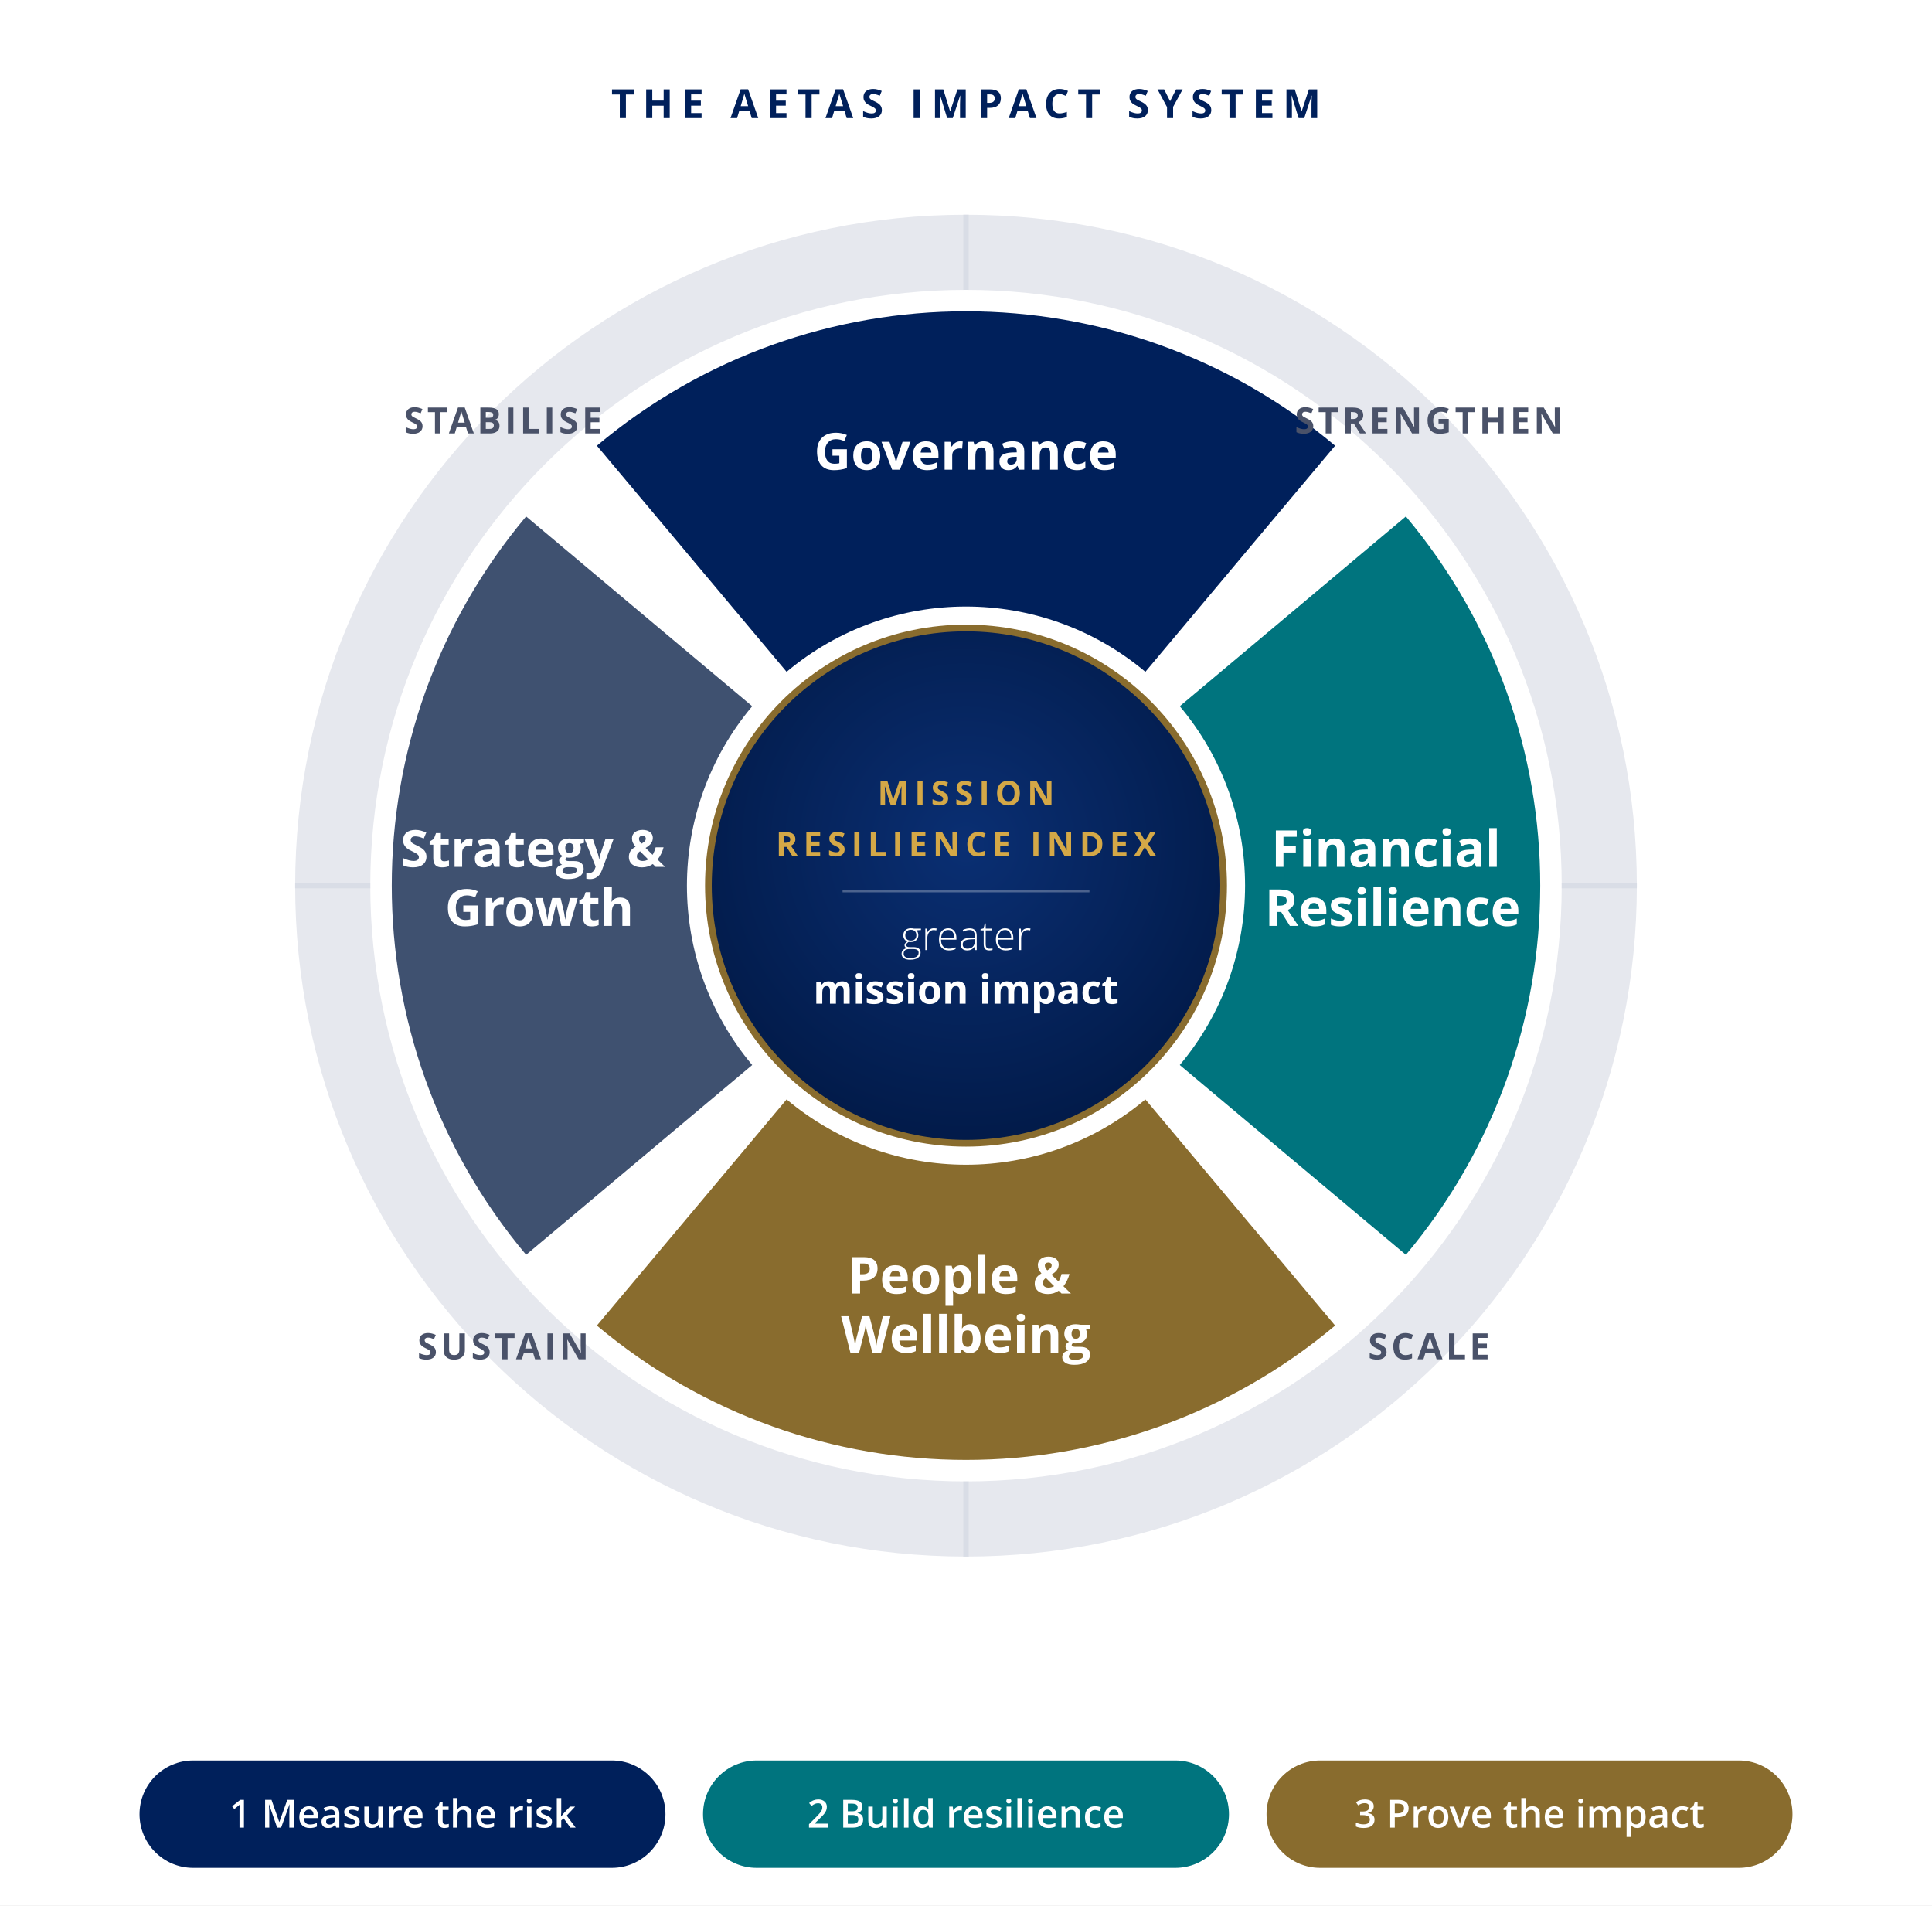
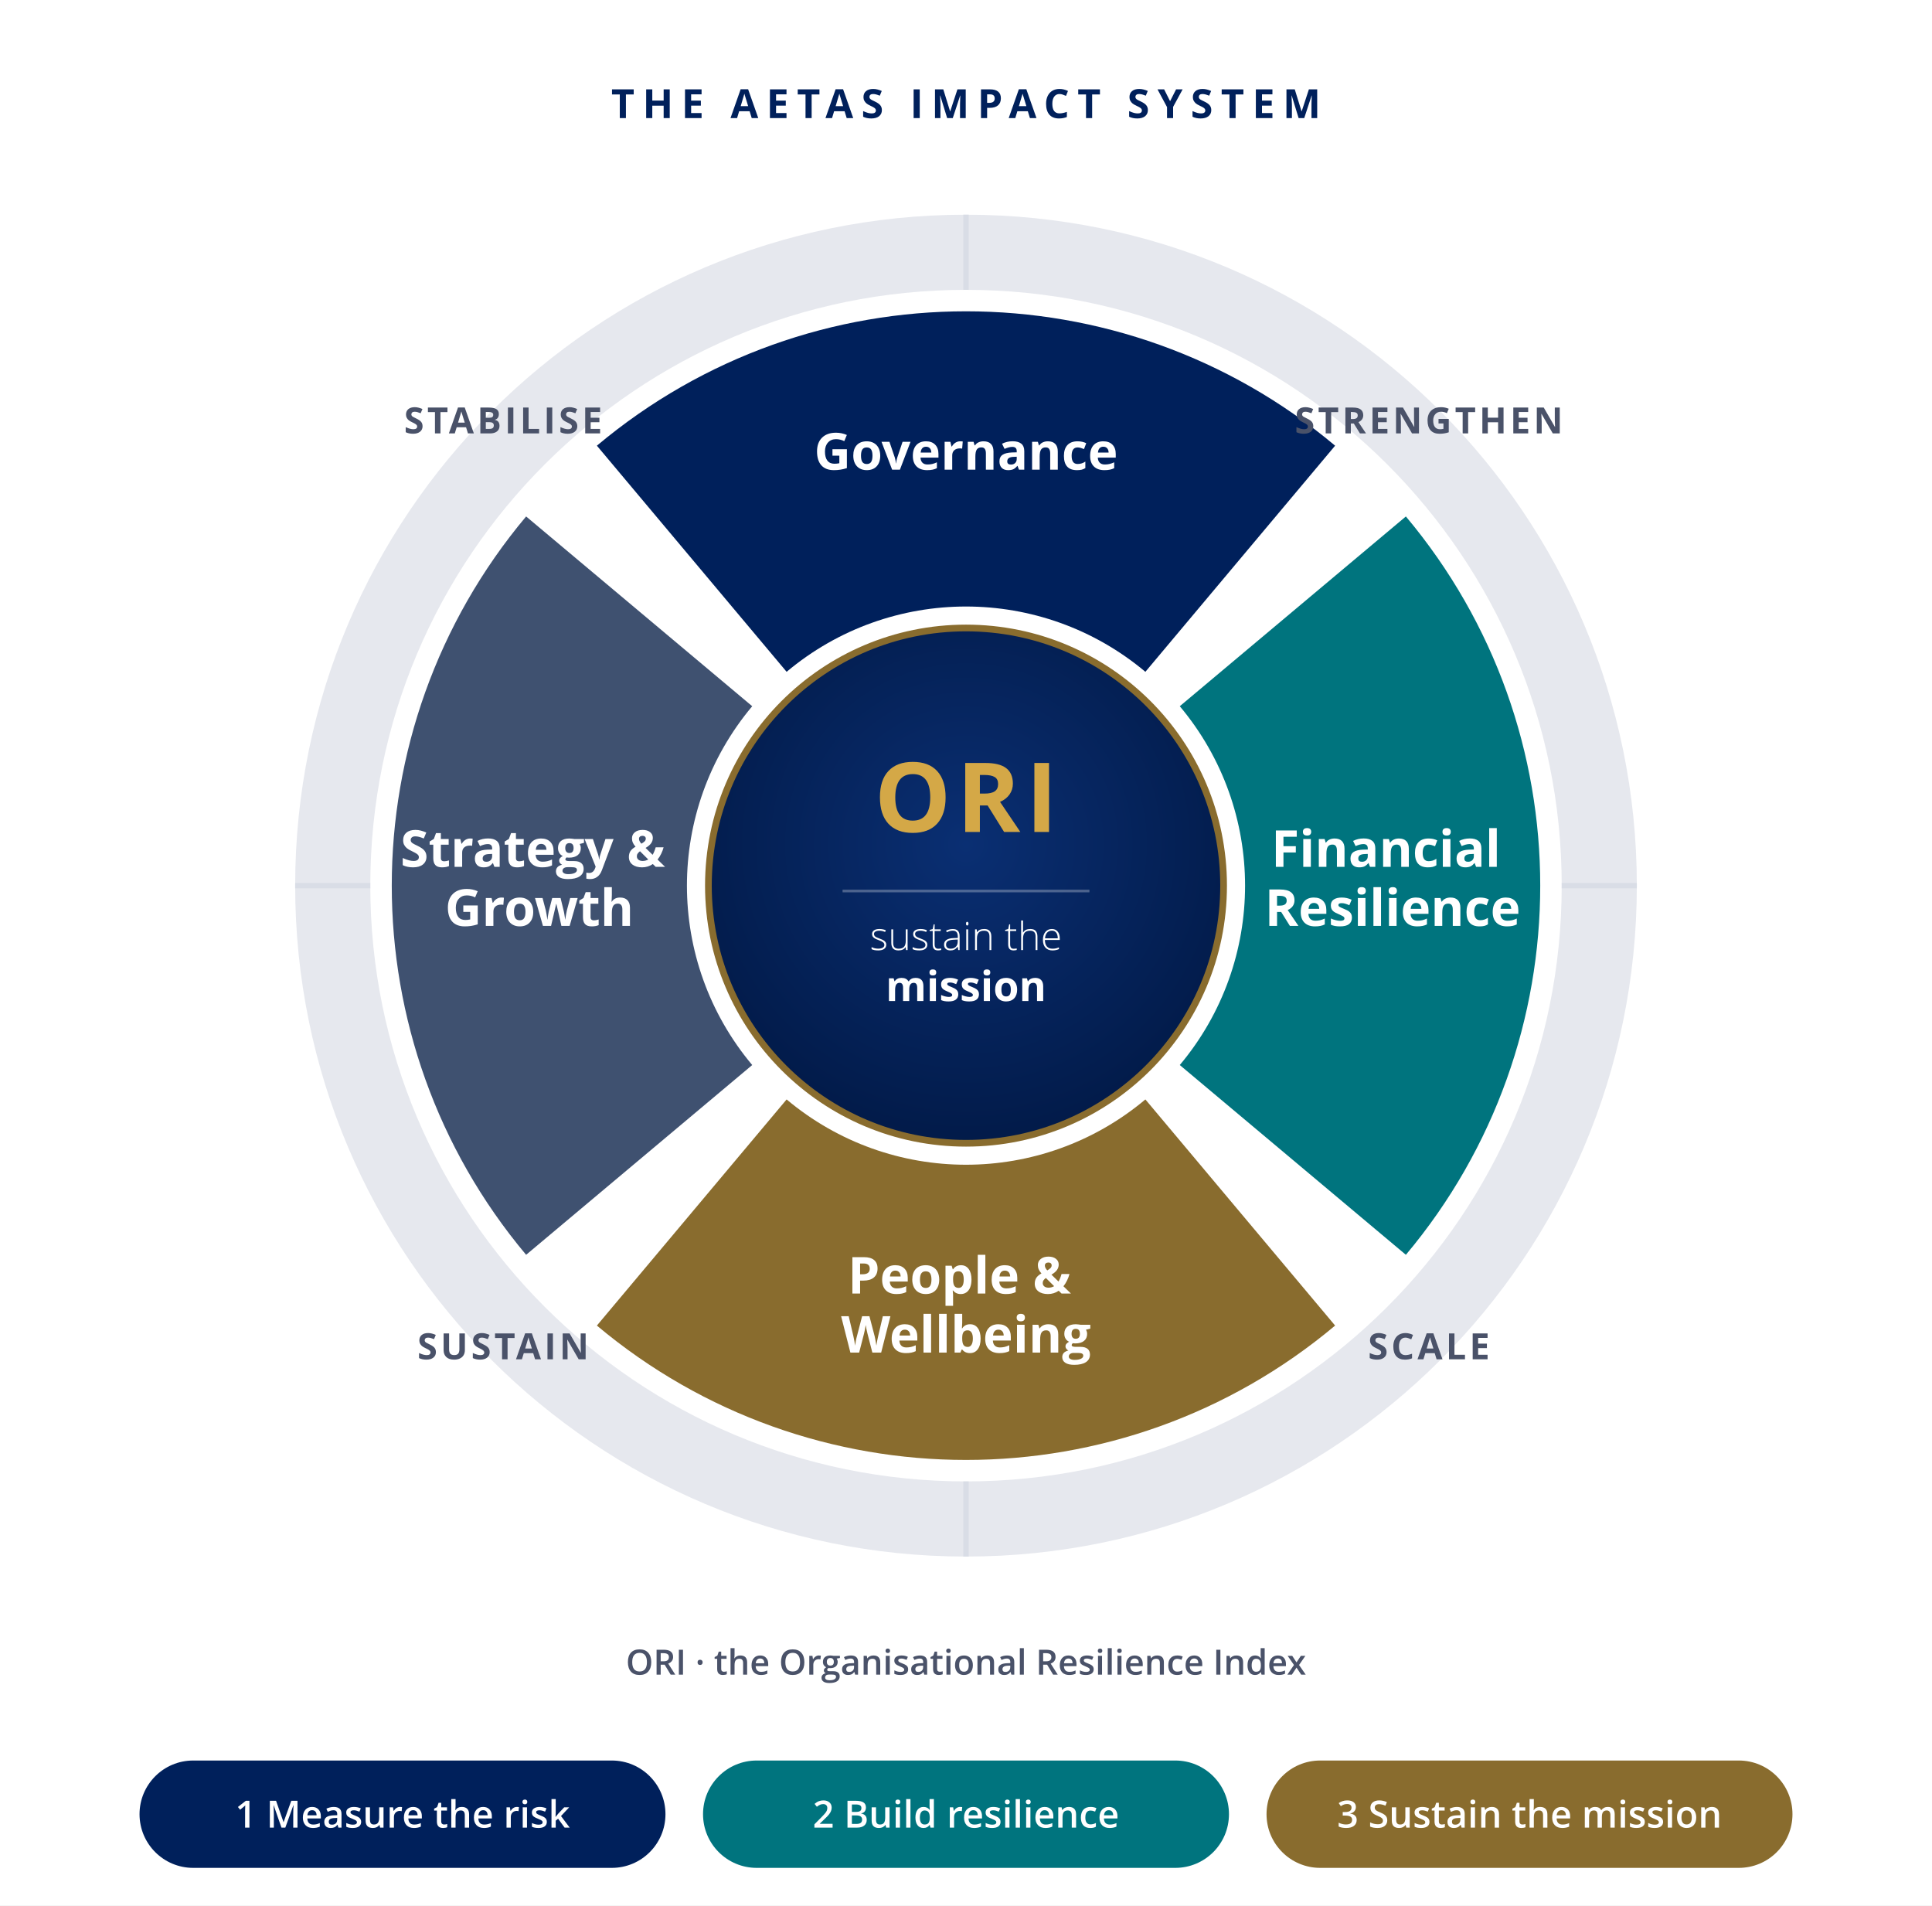
- <svg xmlns="http://www.w3.org/2000/svg" viewBox="0 0 720 710" font-family="Open Sans, Arial, sans-serif" role="img" aria-label="The Aetas Impact System operating model">
+ <svg xmlns="http://www.w3.org/2000/svg" viewBox="0 0 720 710" font-family="Open Sans, Arial, sans-serif" role="img" aria-label="The Aetas Impact System operating model: an Organisational Resilience Index (ORI) core, four drivers (Governance, Financial Resilience, People and Wellbeing, Strategy and Growth), a journey from Stabilise to Strengthen to Scale to Sustain, applied through three stages: measure the risk, build resilience, sustain the mission.">
  <rect x="0" y="0" width="720" height="710" fill="#ffffff" />
  <defs>
    <radialGradient id="hubg" cx="50%" cy="42%" r="70%">
      <stop offset="0%" stop-color="#0a2f73" />
      <stop offset="100%" stop-color="#001640" />
    </radialGradient>
  </defs>
  <circle cx="360" cy="330" r="236" fill="none" stroke="#e6e8ee" stroke-width="28" />
  <line x1="360.0" y1="108.0" x2="360.0" y2="80.0" stroke="#d9dde6" stroke-width="2" />
  <line x1="582.0" y1="330.0" x2="610.0" y2="330.0" stroke="#d9dde6" stroke-width="2" />
  <line x1="360.0" y1="552.0" x2="360.0" y2="580.0" stroke="#d9dde6" stroke-width="2" />
  <line x1="138.0" y1="330.0" x2="110.0" y2="330.0" stroke="#d9dde6" stroke-width="2" />
  <path d="M 222.44 166.07 A 214 214 0 0 1 497.56 166.07 L 426.85 250.33 A 104 104 0 0 0 293.15 250.33 Z" fill="#00205B" />
  <text text-anchor="middle" font-size="19" font-weight="700" fill="#fff">
    <tspan x="360.0" y="175.0">Governance</tspan>
  </text>
  <path d="M 523.93 192.44 A 214 214 0 0 1 523.93 467.56 L 439.67 396.85 A 104 104 0 0 0 439.67 263.15 Z" fill="#00747E" />
  <text text-anchor="middle" font-size="19" font-weight="700" fill="#fff">
    <tspan x="519.0" y="323.0">Financial</tspan>
    <tspan x="519.0" y="345.0">Resilience</tspan>
  </text>
  <path d="M 497.56 493.93 A 214 214 0 0 1 222.44 493.93 L 293.15 409.67 A 104 104 0 0 0 426.85 409.67 Z" fill="#896C2E" />
  <text text-anchor="middle" font-size="19" font-weight="700" fill="#fff">
    <tspan x="360.0" y="482.0">People &amp;</tspan>
    <tspan x="360.0" y="504.0">Wellbeing</tspan>
  </text>
  <path d="M 196.07 467.56 A 214 214 0 0 1 196.07 192.44 L 280.33 263.15 A 104 104 0 0 0 280.33 396.85 Z" fill="#3f5170" />
  <text text-anchor="middle" font-size="19" font-weight="700" fill="#fff">
    <tspan x="201.0" y="323.0">Strategy &amp;</tspan>
    <tspan x="201.0" y="345.0">Growth</tspan>
  </text>
  <circle cx="360" cy="330" r="96" fill="url(#hubg)" />
  <circle cx="360" cy="330" r="96" fill="none" stroke="#896C2E" stroke-width="2.5" />
-   <text x="360" y="300" text-anchor="middle" font-size="12.5" font-weight="700" fill="#d4a847" letter-spacing="2">MISSION</text>
-   <text x="360" y="319" text-anchor="middle" font-size="12.5" font-weight="700" fill="#d4a847" letter-spacing="2">RESILIENCE INDEX</text>
+   <text x="360" y="310" text-anchor="middle" font-size="36" font-weight="700" fill="#d4a847" letter-spacing="2">ORI</text>
  <line x1="314" y1="332" x2="406" y2="332" stroke="rgba(255,255,255,0.28)" stroke-width="1" />
-   <text x="360" y="354" text-anchor="middle" font-size="15" font-weight="300" fill="#fff">greater</text>
-   <text x="360" y="374" text-anchor="middle" font-size="15" font-weight="700" fill="#fff">mission impact</text>
+   <text x="360" y="354" text-anchor="middle" font-size="14.5" font-weight="300" fill="#fff">sustain the</text>
+   <text x="360" y="373" text-anchor="middle" font-size="15.5" font-weight="700" fill="#fff">mission</text>
  <text x="360" y="44" text-anchor="middle" font-size="15" font-weight="700" fill="#00205B" letter-spacing="3">THE AETAS IMPACT SYSTEM</text>
+   <text x="360" y="624" text-anchor="middle" font-size="13" font-weight="600" fill="#4a5269">ORI · the Organisational Resilience Index</text>
  <rect x="52" y="656" width="196" height="40" rx="20" fill="#00205B" />
-   <text x="150" y="681" text-anchor="middle" font-size="14.5" font-weight="600" fill="#fff">1   Measure the risk</text>
+   <text x="150" y="681" text-anchor="middle" font-size="14" font-weight="600" fill="#fff">1   Measure the risk</text>
  <rect x="262" y="656" width="196" height="40" rx="20" fill="#00747E" />
-   <text x="360" y="681" text-anchor="middle" font-size="14.5" font-weight="600" fill="#fff">2   Build resilience</text>
+   <text x="360" y="681" text-anchor="middle" font-size="14" font-weight="600" fill="#fff">2   Build resilience</text>
  <rect x="472" y="656" width="196" height="40" rx="20" fill="#896C2E" />
-   <text x="570" y="681" text-anchor="middle" font-size="14.5" font-weight="600" fill="#fff">3   Prove the impact</text>
+   <text x="570" y="681" text-anchor="middle" font-size="14" font-weight="600" fill="#fff">3   Sustain the mission</text>
  <text x="187.5" y="161.5" text-anchor="middle" font-size="13.5" font-weight="700" fill="#4a5269" letter-spacing="1.2">STABILISE</text>
  <text x="532.5" y="161.5" text-anchor="middle" font-size="13.5" font-weight="700" fill="#4a5269" letter-spacing="1.2">STRENGTHEN</text>
  <text x="532.5" y="506.5" text-anchor="middle" font-size="13.5" font-weight="700" fill="#4a5269" letter-spacing="1.2">SCALE</text>
  <text x="187.5" y="506.5" text-anchor="middle" font-size="13.5" font-weight="700" fill="#4a5269" letter-spacing="1.2">SUSTAIN</text>
</svg>
